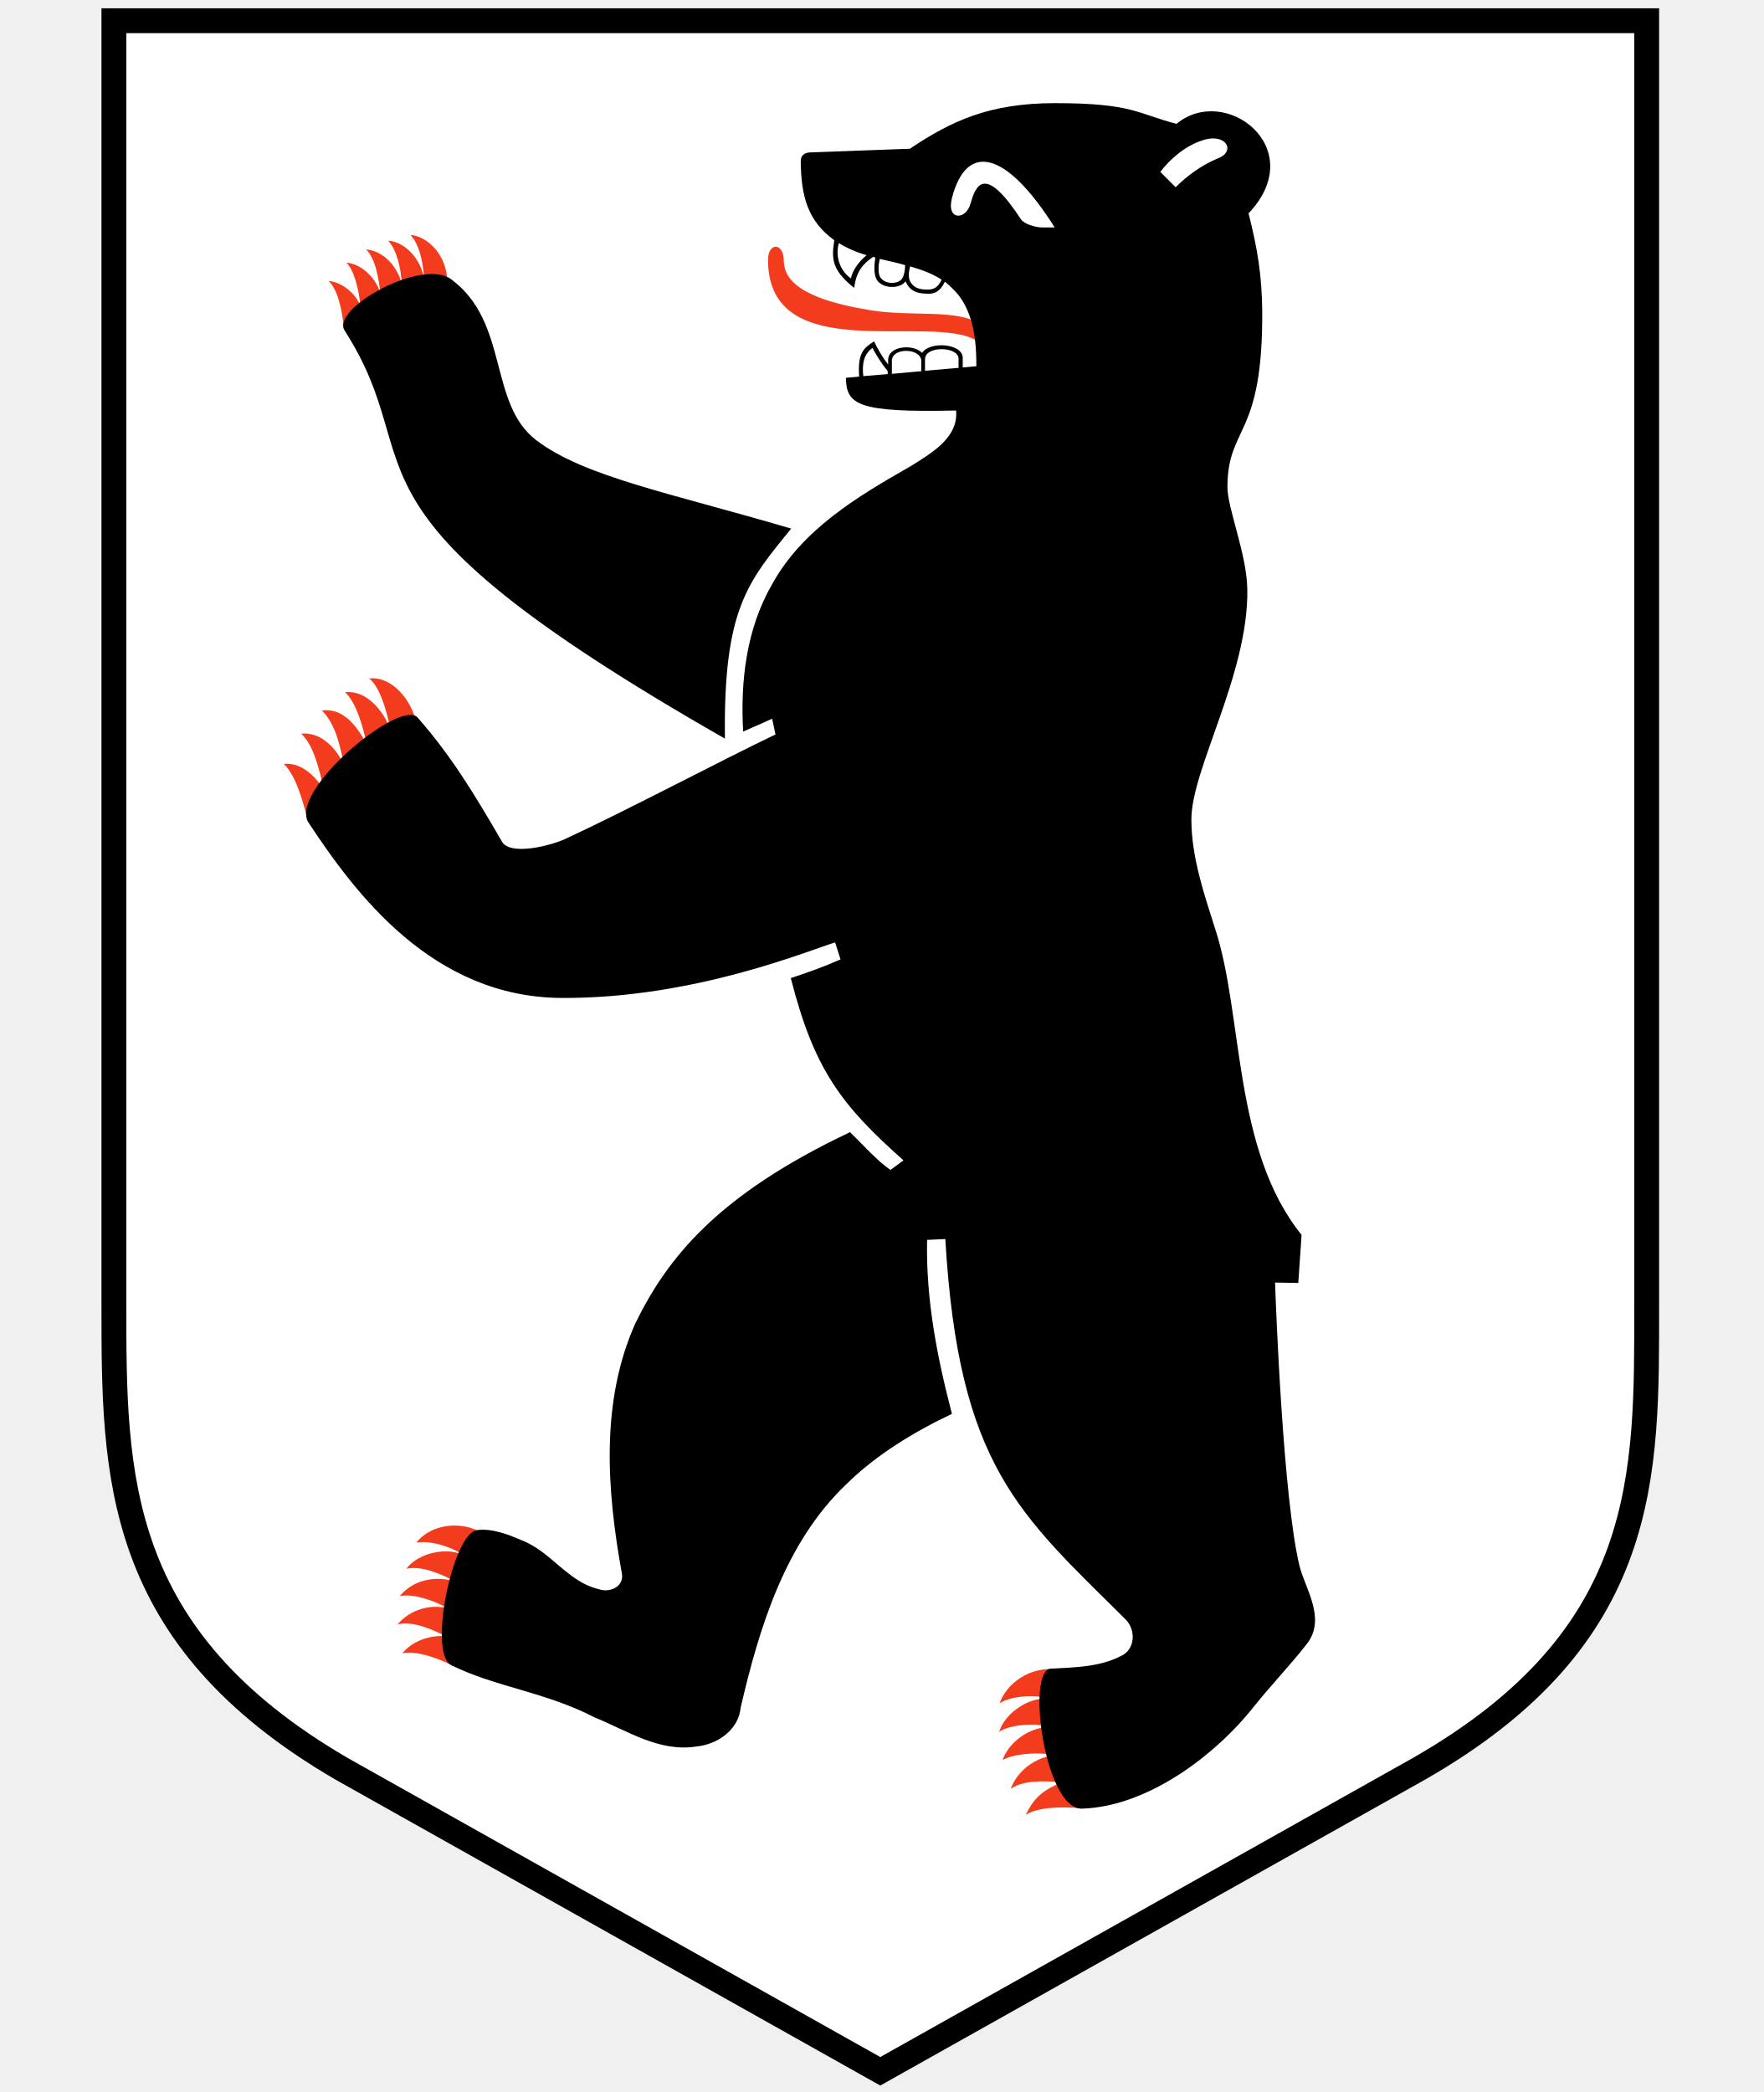
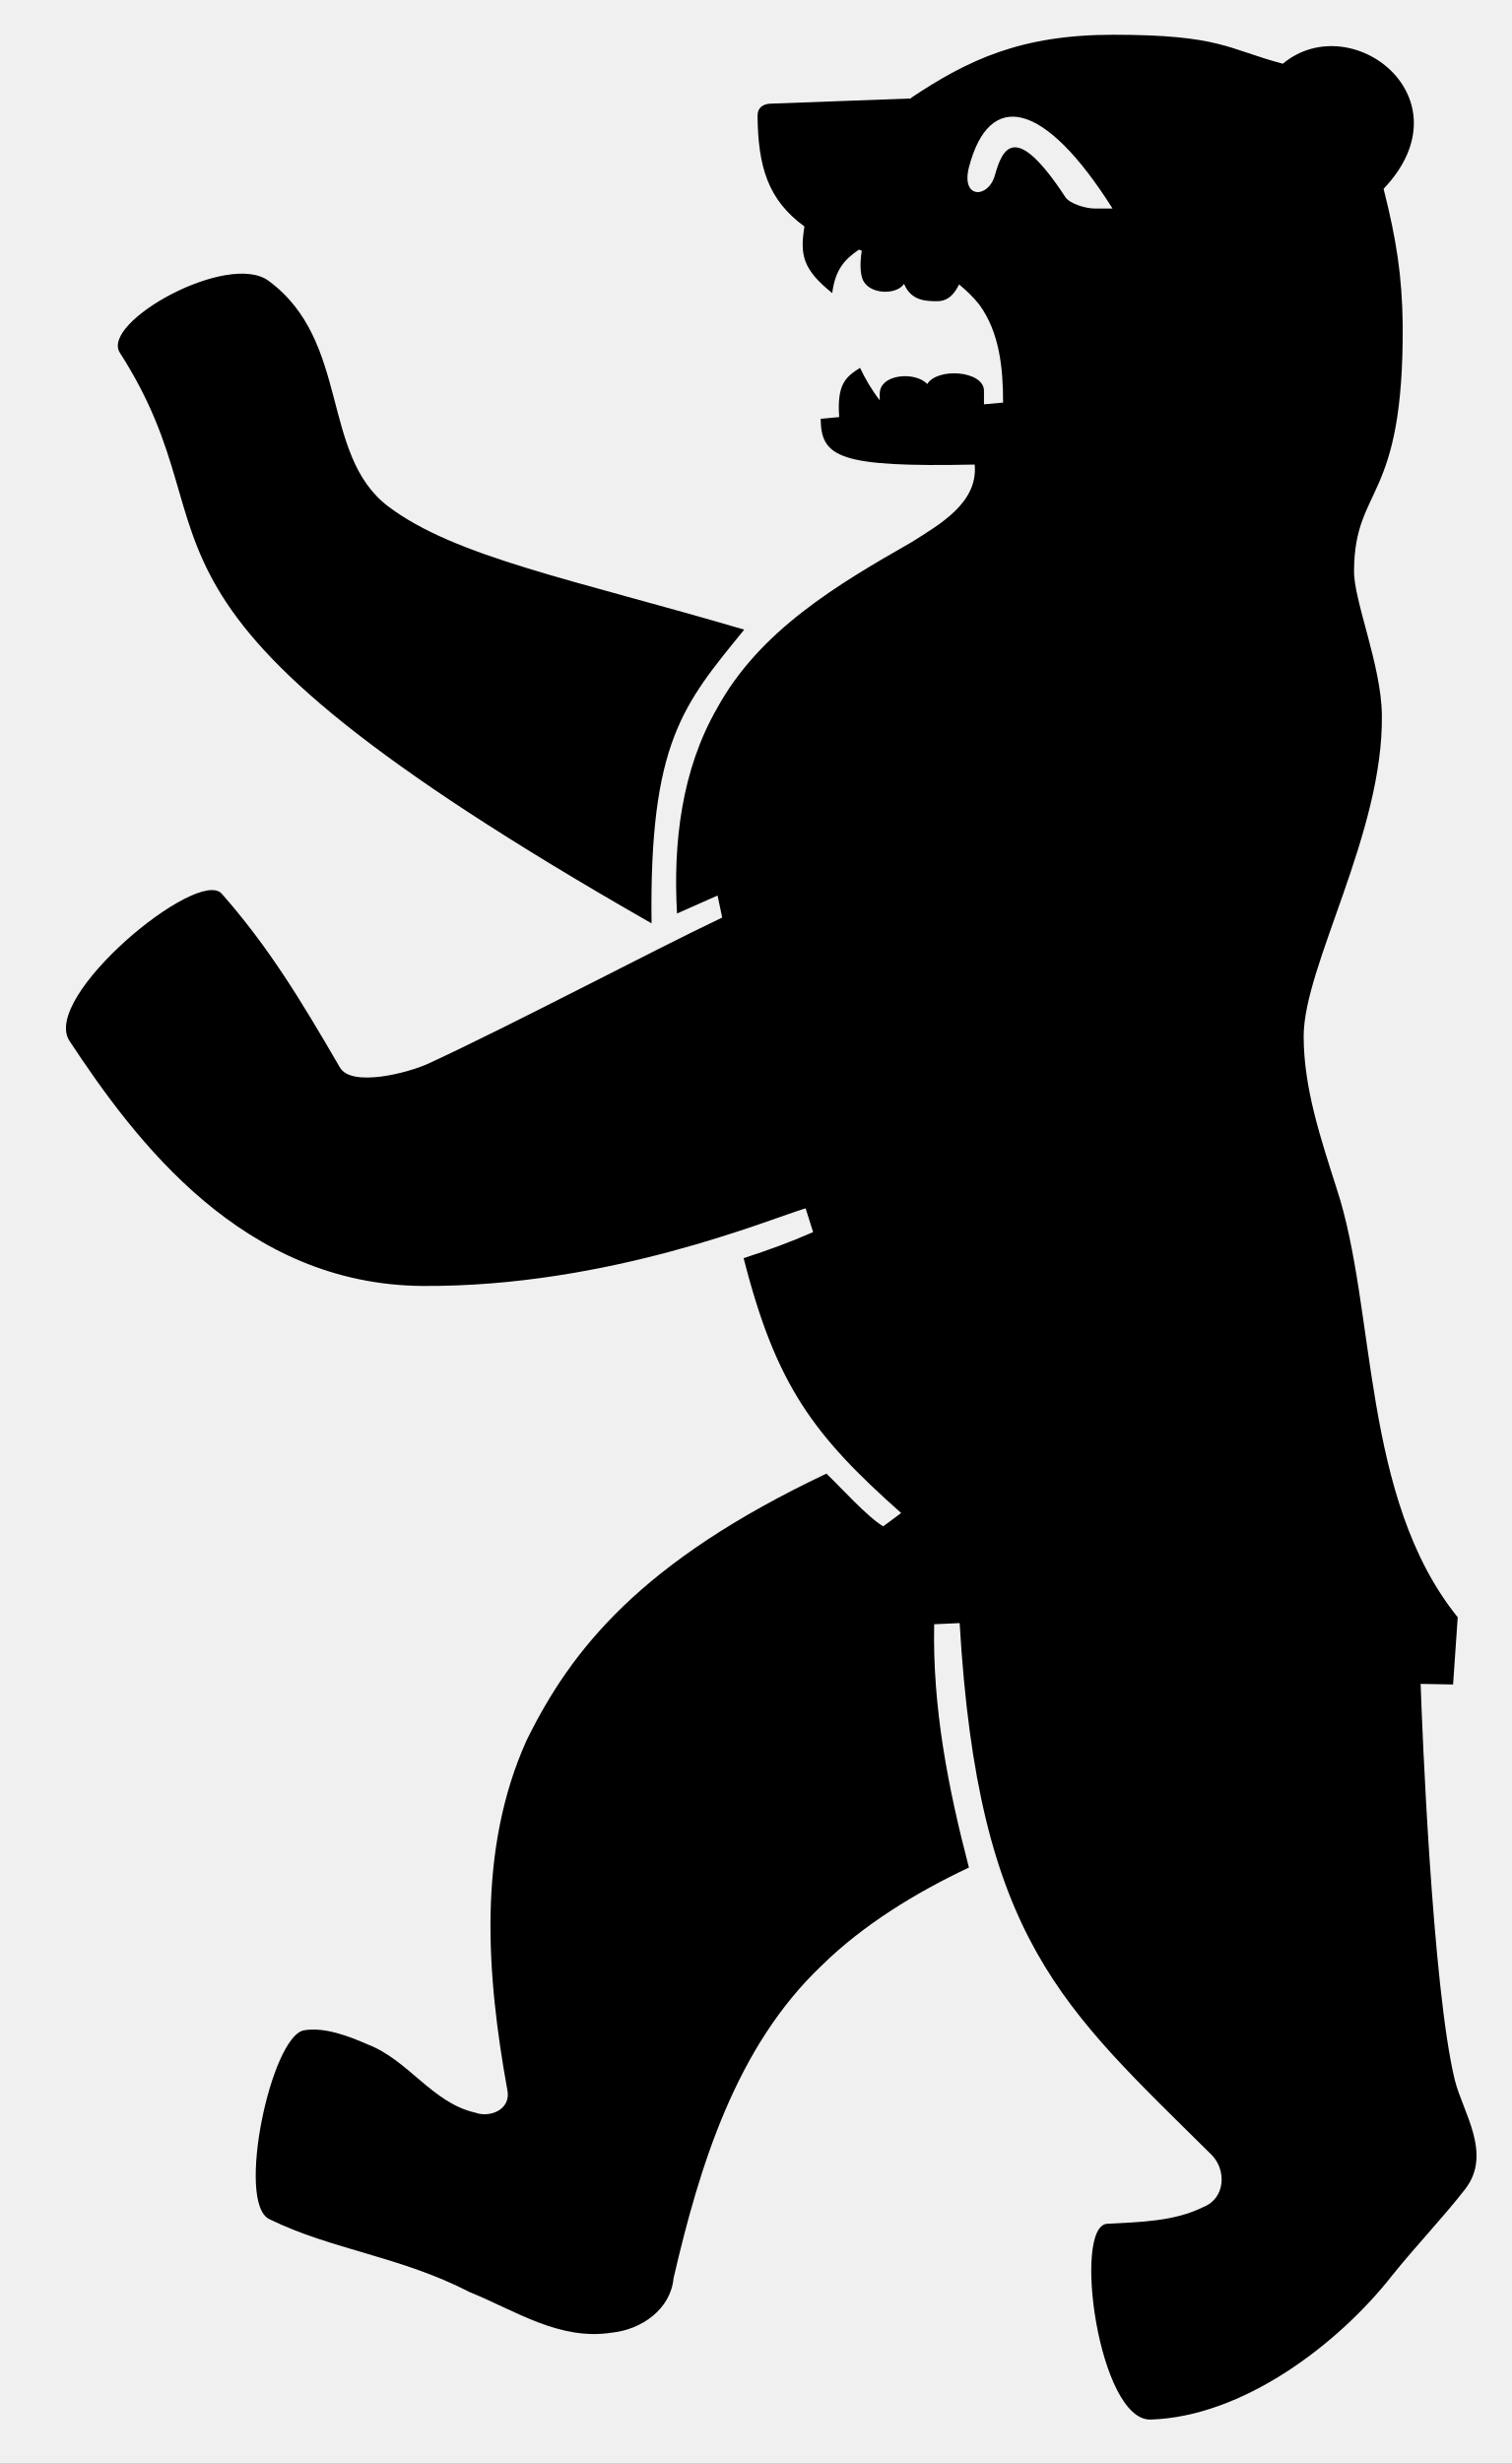
- <svg xmlns="http://www.w3.org/2000/svg" version="1.1" width="430" height="510" viewBox="350 2340 3800 5050">
-   <path d="M 4096,2390 H 396 V 5490 c 0,410 0,800 550,1120 l 1300,730 1300,-730 c 560,-320 550,-710 550,-1120 z" fill="white" stroke="black" stroke-width="60" />
-   <path d="M 2473,3115 c -56,-27 -157,-11 -250,-26 -187,-30 -210,-83 -210,-122 -1,-41 -38,-43 -38,1 1,260 392,127 503,194 M 1201,3026 c 1,-70 -47,-115 -89,-119 25,29 30,71 34,112 -8,-58 -51,-96 -88,-98 20,21 31,64 33,106 -6,-32 -36,-80 -86,-85 23,24 30,69 35,110 -7,-35 -43,-75 -83,-78 17,14 31,65 34,104 -5,-16 -33,-55 -77,-60 23,21 33,72 37,112 M 1126,4084 c -12,-55 -60,-113 -114,-106 25,17 44,81 51,122 -17,-46 -59,-95 -109,-89 27,24 43,83 53,127 -27,-51 -60,-89 -109,-83 33,32 45,88 53,131 -16,-36 -53,-80 -103,-75 31,28 44,89 55,134 -20,-27 -50,-65 -97,-61 31,30 45,89 58,134 M 1286,6041 c -53,-32 -126,-21 -160,23 38,-7 94,14 116,32 -36,-23 -111,-9 -140,31 34,-9 89,14 118,31 -38,-13 -97,-10 -134,35 31,-7 82,10 115,29 -47,-11 -93,7 -120,39 41,-9 87,15 115,28 -53,-1 -85,20 -104,42 34,-7 86,11 124,31 M 2677,6370 c -69,-9 -126,33 -143,82 19,-15 79,-24 118,-12 -54,-3 -108,41 -119,81 22,-18 92,-23 118,-12 -49,2 -96,39 -110,80 23,-15 87,-21 123,-12 -53,8 -91,46 -103,81 32,-21 74,-19 126,-16 -54,20 -72,43 -90,79 30,-19 83,-20 135,-16" fill="#f33b1d" />
-   <path d="M 2319,2699 l -244,9 c -12,1 -21,7 -21,21 1,88 18,145 81,191 -8,49 -3,74 48,115 5,-40 21,-58 46,-75 2,1 4,1 5,2 -3,18 -3,37 1,48 10,28 59,29 72,9 12,29 37,30 57,30 21,0 31,-15 38,-29 12,10 24,21 35,35 35,48 41,110 41,169 -11,1 -22,2 -33,3 l 0,-24 c -1,-34 -80,-40 -98,-11 -20,-22 -82,-18 -82,17 l 0,11 c -14,-18 -25,-37 -34,-56 -25,16 -40,28 -36,85 -11,1 -22,2 -32,3 1,66 30,84 266,79 6,66 -60,103 -109,134 -128,73 -263,153 -336,287 -61,106 -76,232 -69,354 l 70,-31 8,38 c -126,60 -356,182 -507,252 -37,17 -133,41 -153,7 -69,-119 -124,-209 -204,-300 -41,-47 -313,178 -263,254 114,173 300,421 610,423 321,2 600,-116 661,-134 l 13,41 c -41,18 -77,31 -120,45 56,220 121,306 272,440 l -31,23 c -27,-16 -73,-67 -98,-91 -321,152 -441,304 -518,461 -85,189 -69,404 -33,603 7,33 -29,49 -56,39 -74,-17 -115,-91 -186,-118 -32,-14 -74,-30 -109,-24 -57,10 -118,298 -60,326 108,53 226,64 346,126 79,32 155,84 245,70 51,-5 102,-40 107,-94 45,-194 108,-400 256,-540 71,-70 163,-126 254,-169 -36,-138 -63,-276 -60,-420 l 44,-2 c 32,548 178,663 435,918 26,26 24,75 -14,90 -50,25 -109,26 -166,29 -61,3 -15,341 75,338 158,-5 322,-128 417,-249 40,-50 88,-100 126,-149 47,-61 -4,-132 -18,-188 -39,-160 -57,-620 -59,-684 l 56,1 8,-116 c -167,-207 -140,-531 -209,-740 -27,-85 -57,-173 -57,-263 0,-122 138,-351 135,-555 -1,-86 -49,-198 -48,-249 1,-148 86,-116 84,-424 -1,-85 -11,-148 -33,-235 149,-157 -56,-314 -174,-216 -95,-25 -107,-50 -293,-50 -159,0 -250,43 -349,109 M 2031,3616 c -105,129 -164,194 -160,507 -991,-566 -701,-647 -918,-985 -34,-53 187,-176 257,-124 141,104 89,300 206,389 116,88 323,127 615,213 M 2636,2889 c -15,0 -42,-8 -50,-19 -87,-133 -109,-85 -122,-39 -11,41 -59,42 -45,-13 35,-135 130,-116 248,71 M 2922,2755 c 24,-32 61,-63 101,-76 59,-20 83,28 36,44 -39,17 -72,41 -100,69 M 2146,2927 c 15,9 36,20 67,29 -17,14 -33,34 -38,56 -27,-19 -38,-54 -29,-85 m 160,53 c 0,13 -3,26 -7,32 -10,16 -47,15 -55,-7 -3,-9 -3,-25 1,-40 20,5 41,9 61,15 m 12,3 c 27,8 53,17 76,32 -5,12 -14,24 -32,24 -16,0 -34,-1 -44,-20 -5,-10 -3,-24 0,-36 M 2205,3248 c -3,-28 0,-52 22,-68 11,20 23,39 37,56 v 7 m 10,-0.5 V 3211 c 0,-33 70,-31 71,0 v 25 m 9,-1 v -28 c 0,-33 81,-31 81,-1 v 22" />
+ <svg xmlns="http://www.w3.org/2000/svg" version="1.1" viewBox="746 2529 2610 4252">
+   <path d="M 2319.00 2699.00 L 2075.00 2708.00 C 2063.00 2709.00 2054.00 2715.00 2054.00 2729.00 C 2055.00 2817.00 2072.00 2874.00 2135.00 2920.00 C 2127.00 2969.00 2132.00 2994.00 2183.00 3035.00 C 2188.00 2995.00 2204.00 2977.00 2229.00 2960.00 C 2231.00 2961.00 2233.00 2961.00 2234.00 2962.00 C 2231.00 2980.00 2231.00 2999.00 2235.00 3010.00 C 2245.00 3038.00 2294.00 3039.00 2307.00 3019.00 C 2319.00 3048.00 2344.00 3049.00 2364.00 3049.00 C 2385.00 3049.00 2395.00 3034.00 2402.00 3020.00 C 2414.00 3030.00 2426.00 3041.00 2437.00 3055.00 C 2472.00 3103.00 2478.00 3165.00 2478.00 3224.00 C 2467.00 3225.00 2456.00 3226.00 2445.00 3227.00 L 2445.00 3203.00 C 2444.00 3169.00 2365.00 3163.00 2347.00 3192.00 C 2327.00 3170.00 2265.00 3174.00 2265.00 3209.00 L 2265.00 3220.00 C 2251.00 3202.00 2240.00 3183.00 2231.00 3164.00 C 2206.00 3180.00 2191.00 3192.00 2195.00 3249.00 C 2184.00 3250.00 2173.00 3251.00 2163.00 3252.00 C 2164.00 3318.00 2193.00 3336.00 2429.00 3331.00 C 2435.00 3397.00 2369.00 3434.00 2320.00 3465.00 C 2192.00 3538.00 2057.00 3618.00 1984.00 3752.00 C 1923.00 3858.00 1908.00 3984.00 1915.00 4106.00 L 1985.00 4075.00 L 1993.00 4113.00 C 1867.00 4173.00 1637.00 4295.00 1486.00 4365.00 C 1449.00 4382.00 1353.00 4406.00 1333.00 4372.00 C 1264.00 4253.00 1209.00 4163.00 1129.00 4072.00 C 1088.00 4025.00 816.00 4250.00 866.00 4326.00 C 980.00 4499.00 1166.00 4747.00 1476.00 4749.00 C 1797.00 4751.00 2076.00 4633.00 2137.00 4615.00 L 2150.00 4656.00 C 2109.00 4674.00 2073.00 4687.00 2030.00 4701.00 C 2086.00 4921.00 2151.00 5007.00 2302.00 5141.00 L 2271.00 5164.00 C 2244.00 5148.00 2198.00 5097.00 2173.00 5073.00 C 1852.00 5225.00 1732.00 5377.00 1655.00 5534.00 C 1570.00 5723.00 1586.00 5938.00 1622.00 6137.00 C 1629.00 6170.00 1593.00 6186.00 1566.00 6176.00 C 1492.00 6159.00 1451.00 6085.00 1380.00 6058.00 C 1348.00 6044.00 1306.00 6028.00 1271.00 6034.00 C 1214.00 6044.00 1153.00 6332.00 1211.00 6360.00 C 1319.00 6413.00 1437.00 6424.00 1557.00 6486.00 C 1636.00 6518.00 1712.00 6570.00 1802.00 6556.00 C 1853.00 6551.00 1904.00 6516.00 1909.00 6462.00 C 1954.00 6268.00 2017.00 6062.00 2165.00 5922.00 C 2236.00 5852.00 2328.00 5796.00 2419.00 5753.00 C 2383.00 5615.00 2356.00 5477.00 2359.00 5333.00 L 2403.00 5331.00 C 2435.00 5879.00 2581.00 5994.00 2838.00 6249.00 C 2864.00 6275.00 2862.00 6324.00 2824.00 6339.00 C 2774.00 6364.00 2715.00 6365.00 2658.00 6368.00 C 2597.00 6371.00 2643.00 6709.00 2733.00 6706.00 C 2891.00 6701.00 3055.00 6578.00 3150.00 6457.00 C 3190.00 6407.00 3238.00 6357.00 3276.00 6308.00 C 3323.00 6247.00 3272.00 6176.00 3258.00 6120.00 C 3219.00 5960.00 3201.00 5500.00 3199.00 5436.00 L 3255.00 5437.00 L 3263.00 5321.00 C 3096.00 5114.00 3123.00 4790.00 3054.00 4581.00 C 3027.00 4496.00 2997.00 4408.00 2997.00 4318.00 C 2997.00 4196.00 3135.00 3967.00 3132.00 3763.00 C 3131.00 3677.00 3083.00 3565.00 3084.00 3514.00 C 3085.00 3366.00 3170.00 3398.00 3168.00 3090.00 C 3167.00 3005.00 3157.00 2942.00 3135.00 2855.00 C 3284.00 2698.00 3079.00 2541.00 2961.00 2639.00 C 2866.00 2614.00 2854.00 2589.00 2668.00 2589.00 C 2509.00 2589.00 2418.00 2632.00 2319.00 2698.00 M 2031.00 3616.00 C 1926.00 3745.00 1867.00 3810.00 1871.00 4123.00 C 880.00 3557.00 1170.00 3476.00 953.00 3138.00 C 919.00 3085.00 1140.00 2962.00 1210.00 3014.00 C 1351.00 3118.00 1299.00 3314.00 1416.00 3403.00 C 1532.00 3491.00 1739.00 3530.00 2031.00 3616.00 M 2636.00 2889.00 C 2621.00 2889.00 2594.00 2881.00 2586.00 2870.00 C 2499.00 2737.00 2477.00 2785.00 2464.00 2831.00 C 2453.00 2872.00 2405.00 2873.00 2419.00 2818.00 C 2454.00 2683.00 2549.00 2702.00 2667.00 2889.00" />
</svg>
